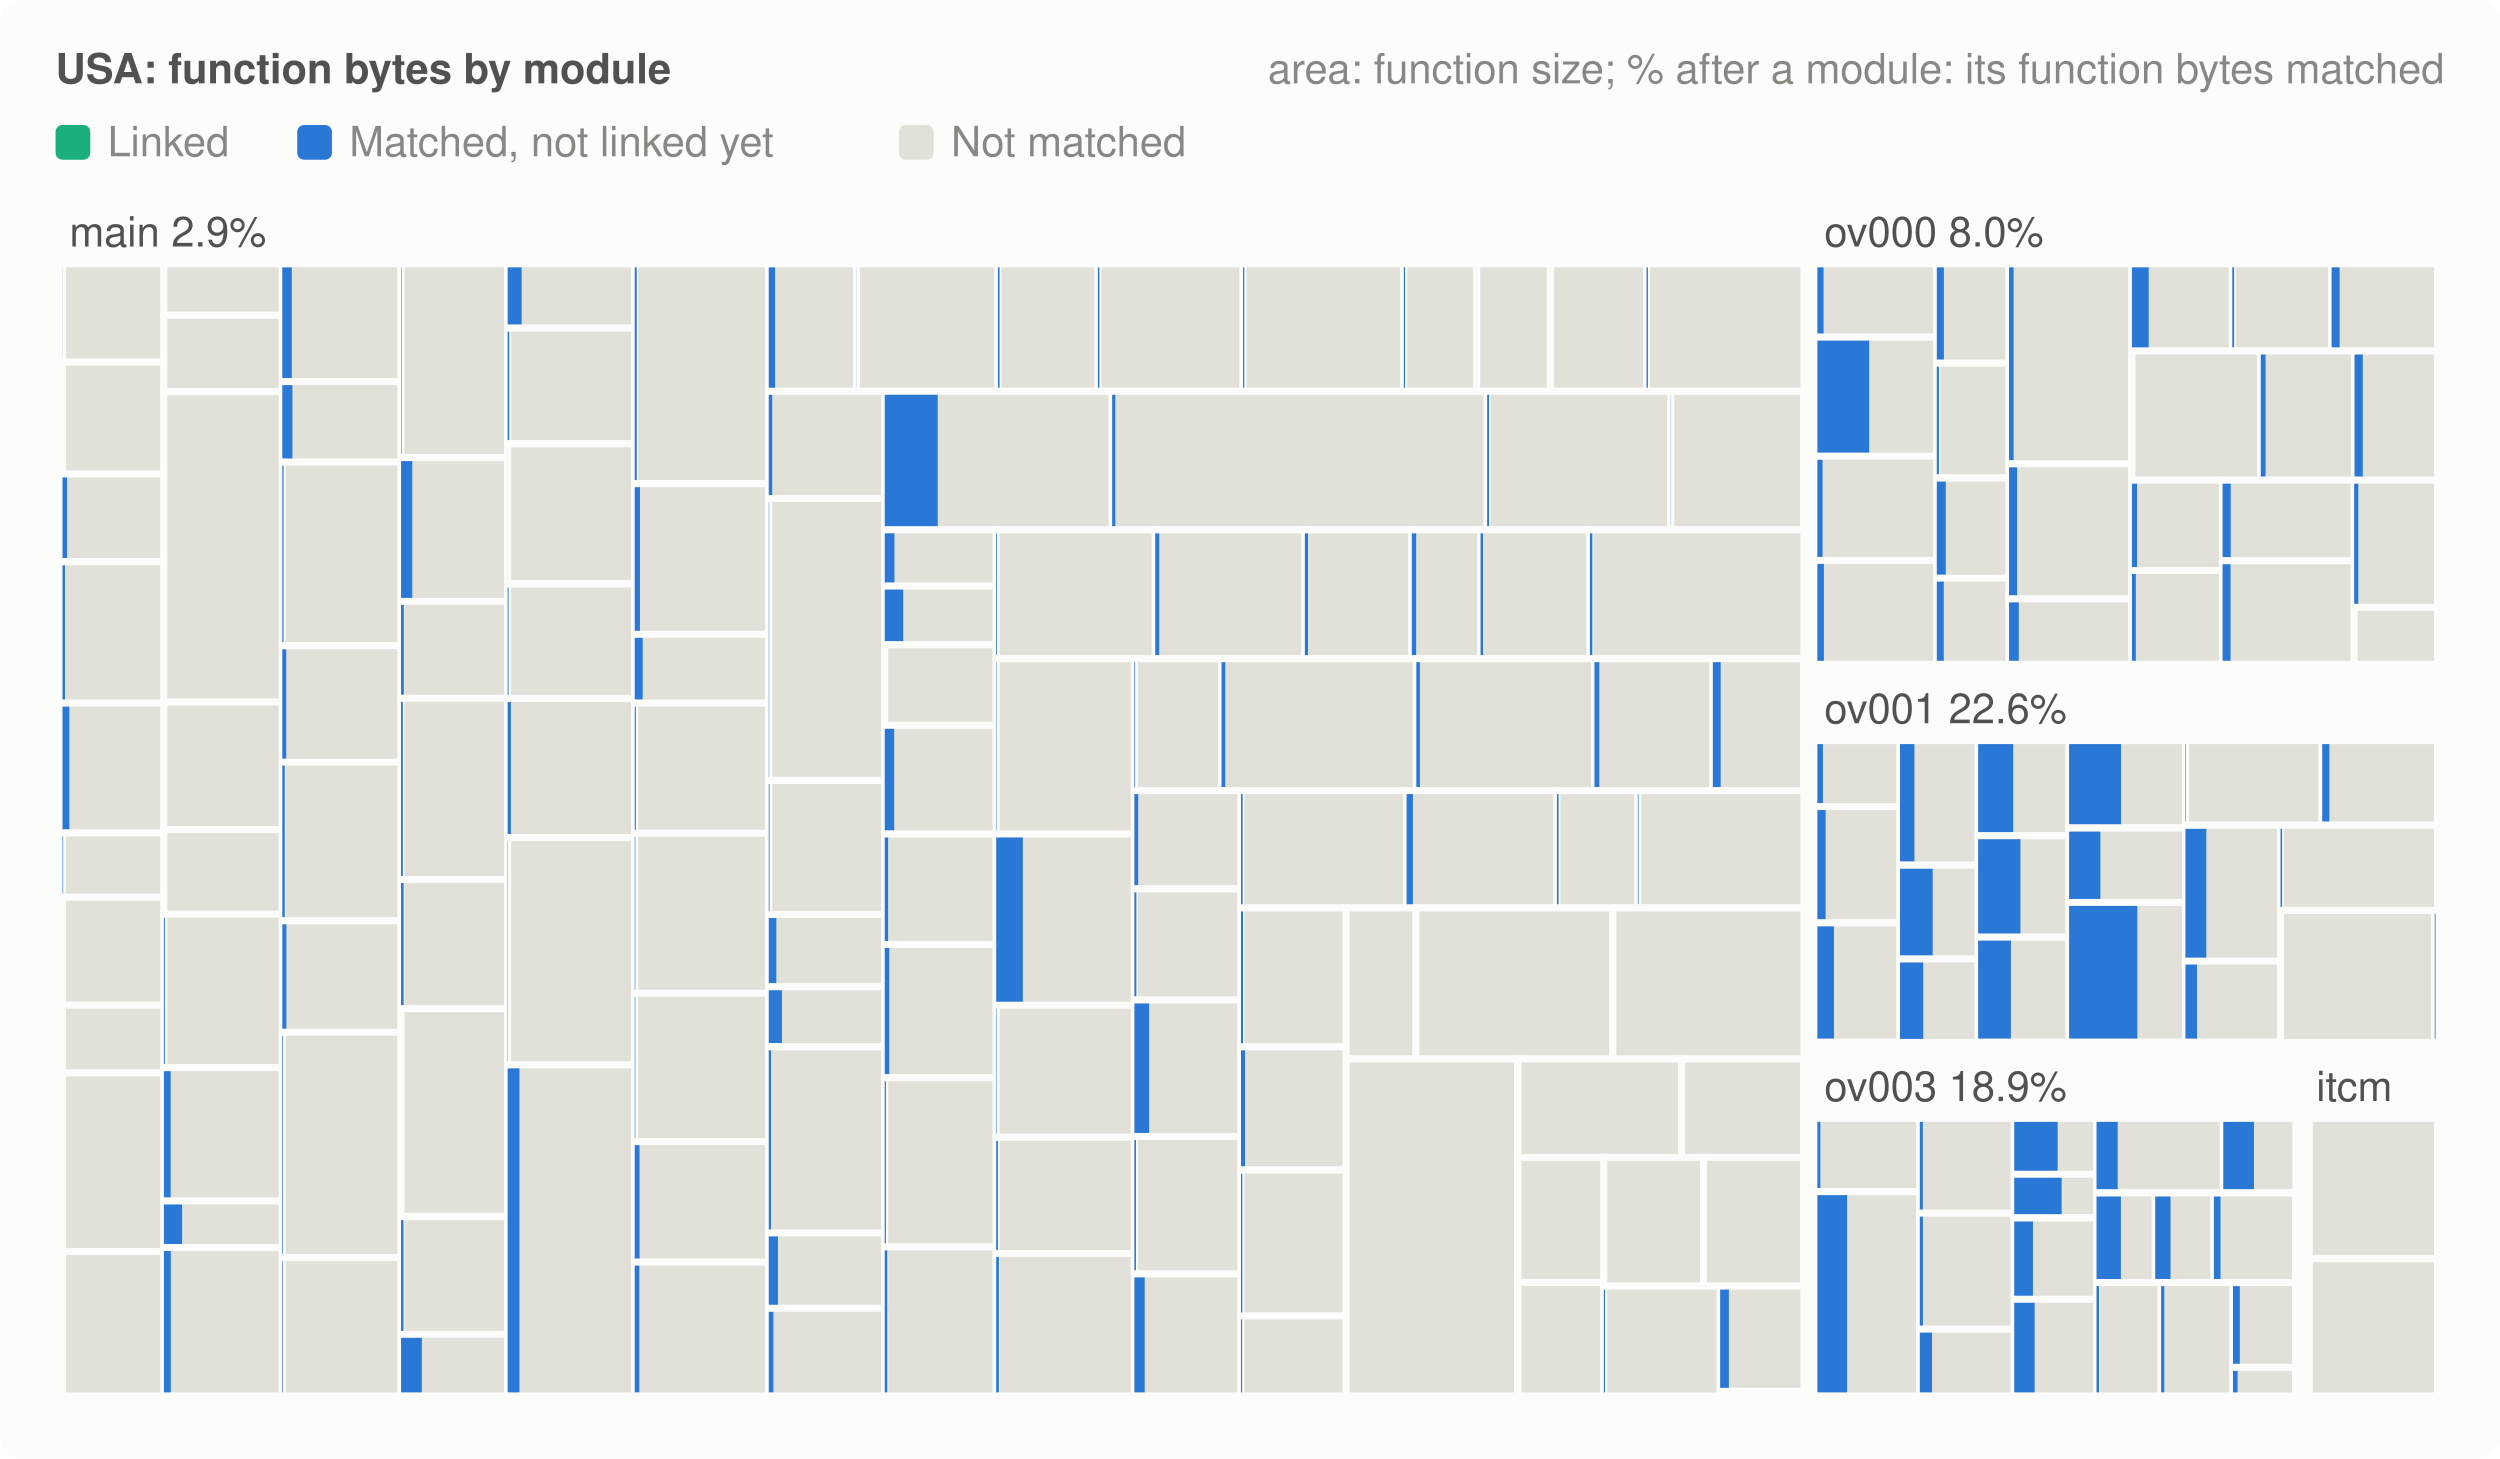
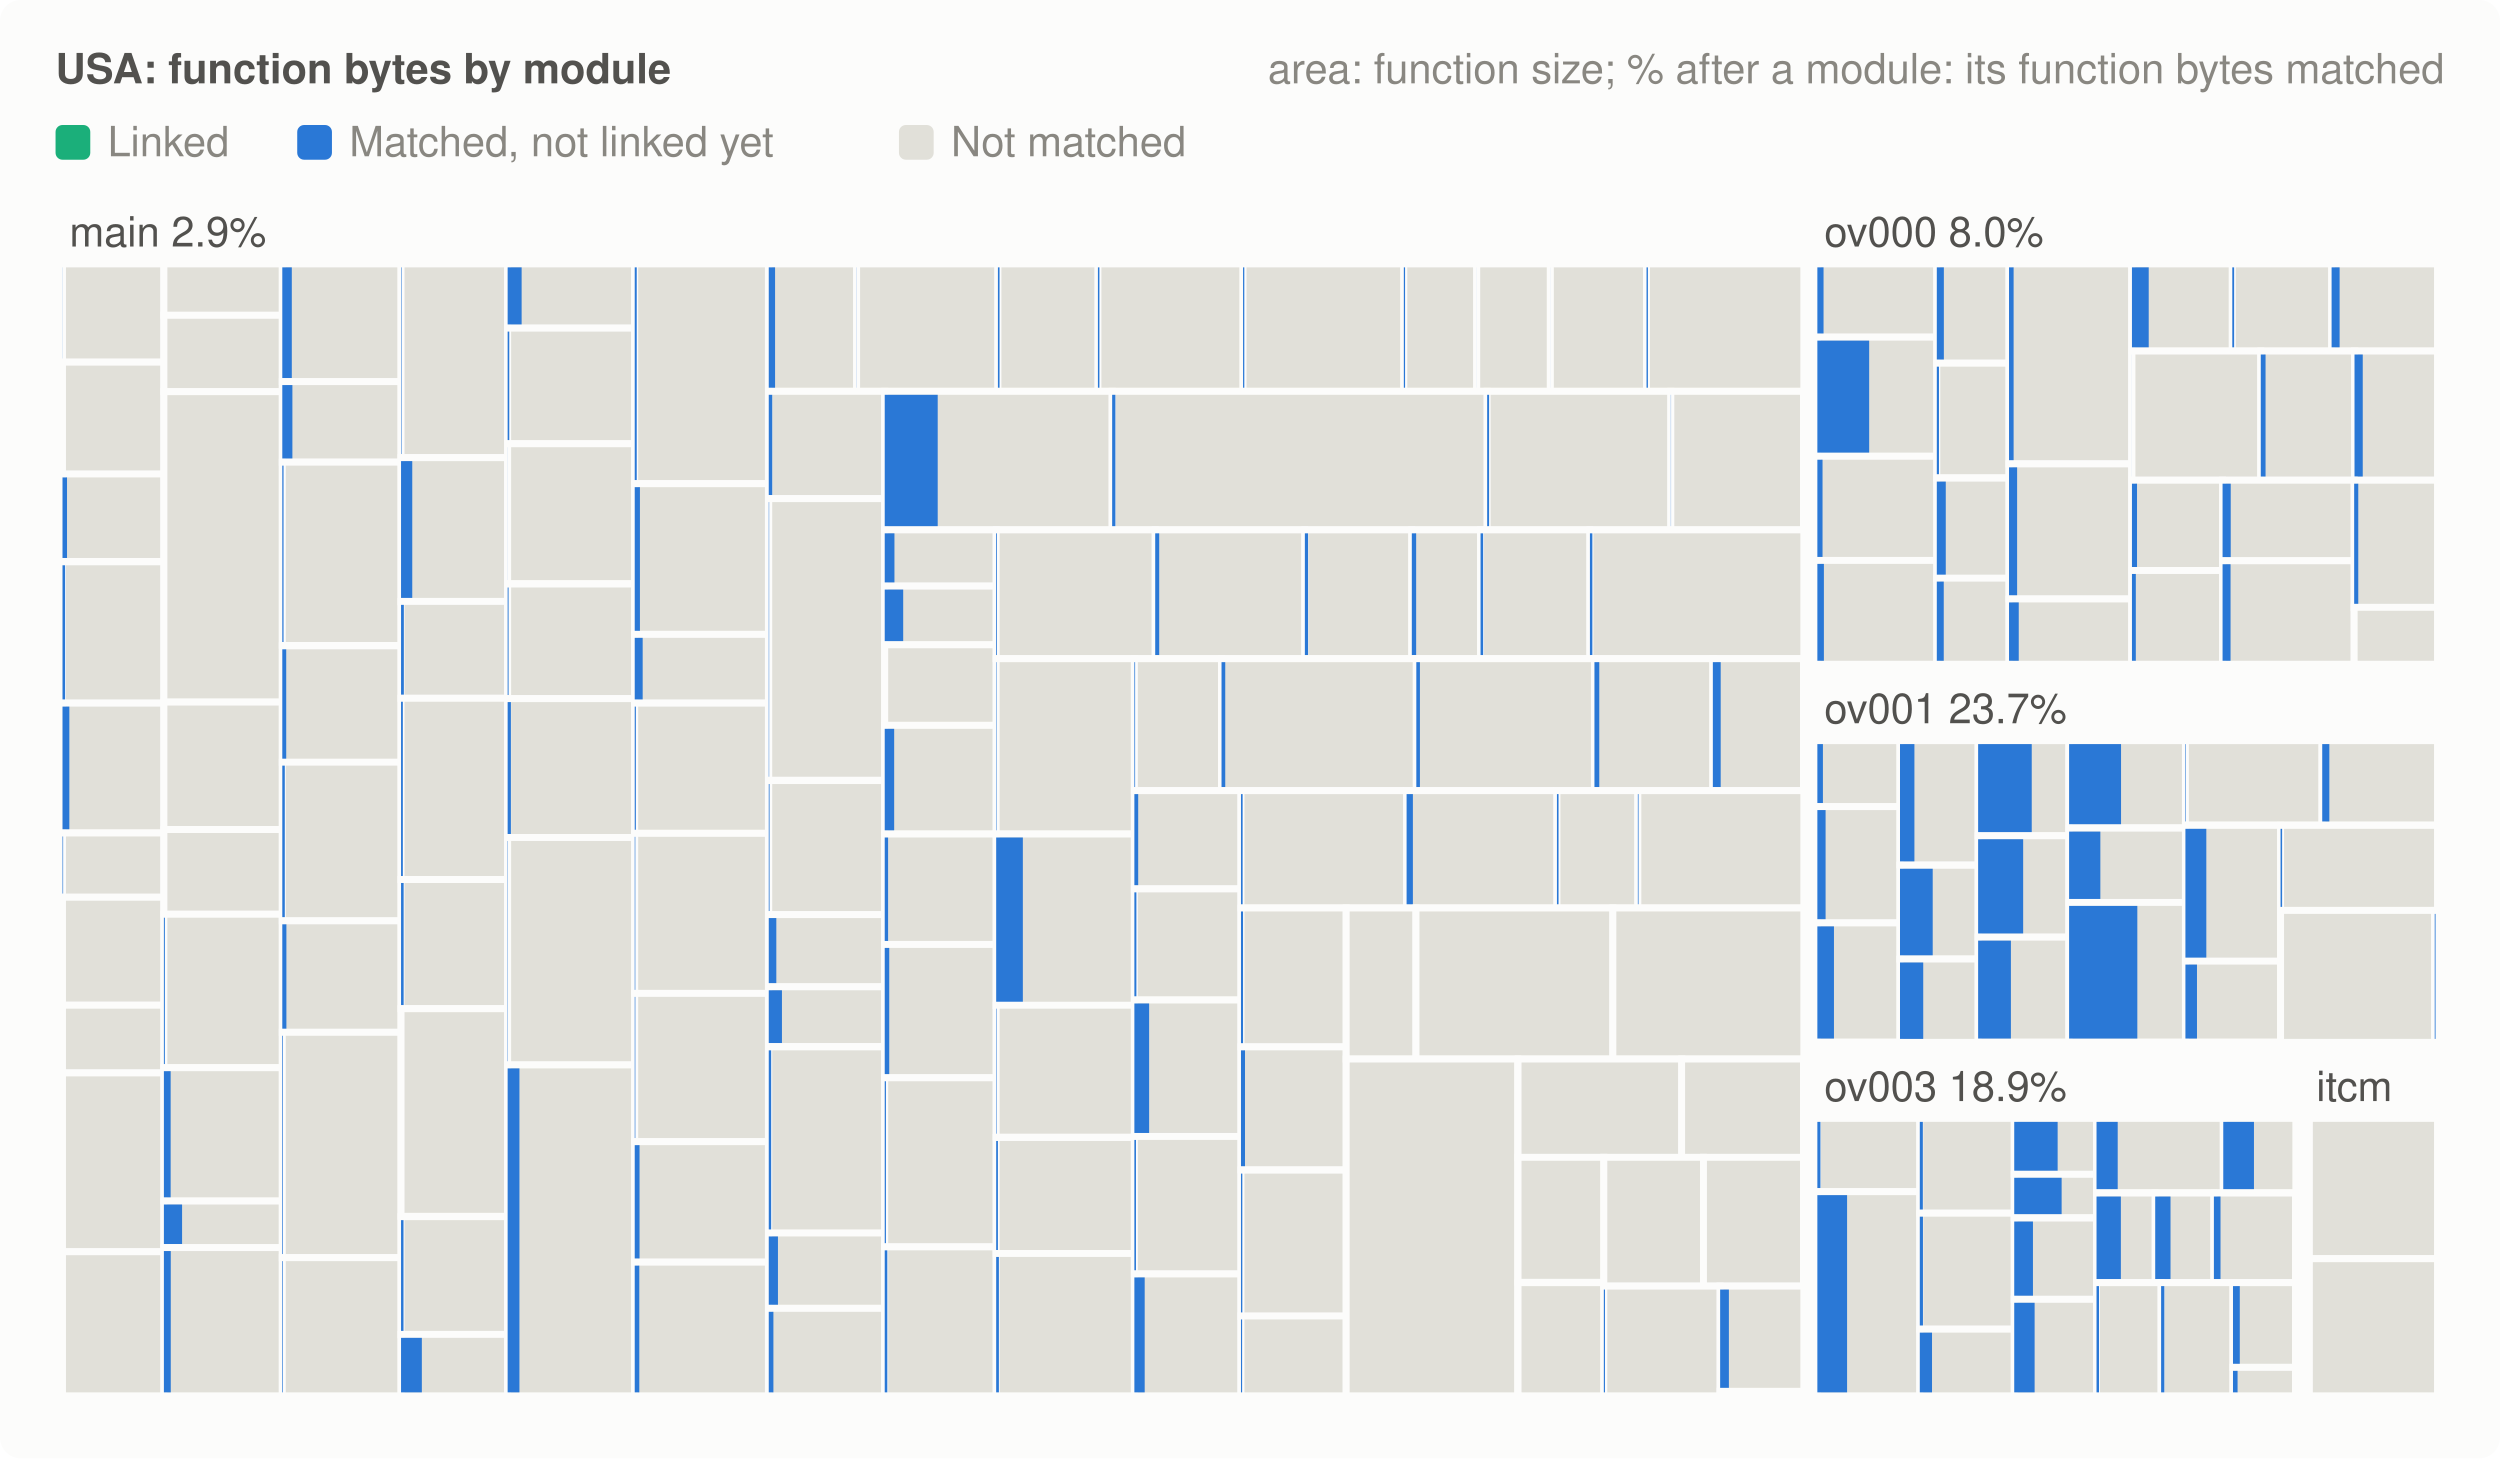
<svg xmlns="http://www.w3.org/2000/svg" viewBox="0 0 720 420" width="720" height="420" role="img" aria-label="Matched and linked code by module (USA)">
  <style>.bg{fill:#fcfcfb}.lbl{fill:#52514e}.muted{fill:#898781}.todo{fill:#e1e0d9}.gap{stroke:#fcfcfb}.matched{fill:#2a78d6}.linked{fill:#1baf7a}@media (prefers-color-scheme: dark){.bg{fill:#1a1a19}.lbl{fill:#c3c2b7}.muted{fill:#898781}.todo{fill:#2c2c2a}.gap{stroke:#1a1a19}.matched{fill:#3987e5}.linked{fill:#199e70}}text{font:12px -apple-system,BlinkMacSystemFont,'Segoe UI',Helvetica,Arial,sans-serif}.head{font-weight:600}</style>
  <rect class="bg" width="720" height="420" rx="6" />
  <text class="lbl head" x="16" y="24">USA: function bytes by module</text>
  <text class="muted" x="704" y="24" text-anchor="end">area: function size; % after a module: its function bytes matched</text>
  <rect class="linked" x="16" y="36" width="10" height="10" rx="2" />
  <text class="muted" x="31" y="45">Linked</text>
  <rect class="matched" x="85.6" y="36" width="10" height="10" rx="2" />
  <text class="muted" x="100.6" y="45">Matched, not linked yet</text>
  <rect class="todo" x="258.9" y="36" width="10" height="10" rx="2" />
  <text class="muted" x="273.9" y="45">Not matched</text>
  <rect class="todo gap" x="18.0" y="76.0" width="29.2" height="28.3" stroke-width="2" />
  <rect class="matched" x="18.0" y="77.0" width="0.03" height="26.3" />
  <rect class="todo gap" x="18.0" y="104.3" width="29.2" height="32.3" stroke-width="2" />
  <rect class="todo gap" x="18.0" y="136.5" width="29.2" height="25.2" stroke-width="2" />
  <rect class="matched" x="18.0" y="137.5" width="1.30" height="23.2" />
  <rect class="todo gap" x="18.0" y="161.8" width="29.2" height="40.7" stroke-width="2" />
  <rect class="matched" x="18.0" y="162.8" width="0.75" height="38.7" />
  <rect class="todo gap" x="18.0" y="202.5" width="29.2" height="37.4" stroke-width="2" />
  <rect class="matched" x="18.0" y="203.5" width="1.97" height="35.4" />
  <rect class="todo gap" x="18.0" y="239.9" width="29.2" height="18.5" stroke-width="2" />
  <rect class="matched" x="18.0" y="240.9" width="0.18" height="16.5" />
  <rect class="todo gap" x="18.0" y="258.4" width="29.2" height="31.1" stroke-width="2" />
  <rect class="todo gap" x="18.0" y="289.5" width="29.2" height="19.5" stroke-width="2" />
  <rect class="todo gap" x="18.0" y="309.0" width="29.2" height="51.5" stroke-width="2" />
  <rect class="todo gap" x="18.0" y="360.5" width="29.2" height="41.5" stroke-width="2" />
  <rect class="todo gap" x="47.2" y="76.0" width="34.1" height="14.8" stroke-width="2" />
  <rect class="todo gap" x="47.2" y="90.8" width="34.1" height="22.0" stroke-width="2" />
  <rect class="todo gap" x="47.2" y="112.8" width="34.1" height="89.4" stroke-width="2" />
  <rect class="todo gap" x="47.2" y="202.2" width="34.1" height="36.7" stroke-width="2" />
  <rect class="todo gap" x="47.2" y="238.9" width="34.1" height="24.4" stroke-width="2" />
  <rect class="todo gap" x="47.2" y="263.3" width="34.1" height="44.2" stroke-width="2" />
  <rect class="matched" x="47.2" y="264.3" width="0.28" height="42.2" />
  <rect class="todo gap" x="47.2" y="307.5" width="34.1" height="38.4" stroke-width="2" />
  <rect class="matched" x="47.2" y="308.5" width="1.95" height="36.4" />
  <rect class="todo gap" x="47.2" y="345.9" width="34.1" height="13.4" stroke-width="2" />
  <rect class="matched" x="47.2" y="346.9" width="5.24" height="11.4" />
  <rect class="todo gap" x="47.2" y="359.3" width="34.1" height="42.7" stroke-width="2" />
  <rect class="matched" x="47.2" y="360.3" width="1.98" height="40.7" />
  <rect class="todo gap" x="81.3" y="76.0" width="34.2" height="33.9" stroke-width="2" />
  <rect class="matched" x="81.3" y="77.0" width="2.74" height="31.9" />
  <rect class="todo gap" x="81.3" y="109.9" width="34.2" height="23.2" stroke-width="2" />
  <rect class="matched" x="81.3" y="110.9" width="2.91" height="21.2" />
  <rect class="todo gap" x="81.3" y="133.1" width="34.2" height="52.8" stroke-width="2" />
  <rect class="matched" x="81.3" y="134.1" width="0.36" height="50.8" />
  <rect class="todo gap" x="81.3" y="186.0" width="34.2" height="33.6" stroke-width="2" />
  <rect class="matched" x="81.3" y="187.0" width="1.13" height="31.6" />
  <rect class="todo gap" x="81.3" y="219.5" width="34.2" height="45.7" stroke-width="2" />
  <rect class="matched" x="81.3" y="220.5" width="0.72" height="43.7" />
  <rect class="todo gap" x="81.3" y="265.2" width="34.2" height="32.1" stroke-width="2" />
  <rect class="matched" x="81.3" y="266.2" width="1.18" height="30.1" />
  <rect class="todo gap" x="81.3" y="297.3" width="34.2" height="64.9" stroke-width="2" />
  <rect class="matched" x="81.3" y="298.3" width="0.20" height="62.9" />
  <rect class="todo gap" x="81.3" y="362.2" width="34.2" height="39.8" stroke-width="2" />
  <rect class="matched" x="81.3" y="363.2" width="0.19" height="37.8" />
  <rect class="todo gap" x="115.5" y="76.0" width="30.7" height="55.8" stroke-width="2" />
  <rect class="matched" x="115.5" y="77.0" width="0.15" height="53.8" />
  <rect class="todo gap" x="115.5" y="131.8" width="30.7" height="41.5" stroke-width="2" />
  <rect class="matched" x="115.5" y="132.8" width="3.23" height="39.5" />
  <rect class="todo gap" x="115.5" y="173.2" width="30.7" height="27.9" stroke-width="2" />
  <rect class="matched" x="115.5" y="174.2" width="0.81" height="25.9" />
  <rect class="todo gap" x="115.5" y="201.1" width="30.7" height="52.2" stroke-width="2" />
  <rect class="matched" x="115.5" y="202.1" width="0.52" height="50.2" />
  <rect class="todo gap" x="115.5" y="253.3" width="30.7" height="37.2" stroke-width="2" />
  <rect class="matched" x="115.5" y="254.3" width="0.75" height="35.2" />
  <rect class="todo gap" x="115.5" y="290.5" width="30.7" height="59.8" stroke-width="2" />
  <rect class="todo gap" x="115.5" y="350.4" width="30.7" height="34.0" stroke-width="2" />
  <rect class="matched" x="115.5" y="351.4" width="0.71" height="32.0" />
  <rect class="todo gap" x="115.5" y="384.3" width="30.7" height="17.7" stroke-width="2" />
  <rect class="matched" x="115.5" y="385.3" width="5.99" height="15.7" />
  <rect class="todo gap" x="146.2" y="76.0" width="36.6" height="18.5" stroke-width="2" />
  <rect class="matched" x="146.2" y="77.0" width="4.03" height="16.5" />
  <rect class="todo gap" x="146.2" y="94.5" width="36.6" height="33.3" stroke-width="2" />
  <rect class="matched" x="146.2" y="95.5" width="0.47" height="31.3" />
  <rect class="todo gap" x="146.2" y="127.8" width="36.6" height="40.3" stroke-width="2" />
  <rect class="matched" x="146.2" y="128.8" width="0.02" height="38.3" />
  <rect class="todo gap" x="146.2" y="168.2" width="36.6" height="33.0" stroke-width="2" />
  <rect class="matched" x="146.2" y="169.2" width="0.27" height="31.0" />
  <rect class="todo gap" x="146.2" y="201.2" width="36.6" height="40.0" stroke-width="2" />
  <rect class="matched" x="146.2" y="202.2" width="0.94" height="38.0" />
  <rect class="todo gap" x="146.2" y="241.2" width="36.6" height="65.5" stroke-width="2" />
  <rect class="matched" x="146.2" y="242.2" width="0.10" height="63.5" />
  <rect class="todo gap" x="146.2" y="306.7" width="36.6" height="95.3" stroke-width="2" />
  <rect class="matched" x="146.2" y="307.7" width="3.40" height="93.3" />
  <rect class="todo gap" x="182.8" y="76.0" width="38.5" height="63.3" stroke-width="2" />
  <rect class="matched" x="182.8" y="77.0" width="0.58" height="61.3" />
  <rect class="todo gap" x="182.8" y="139.3" width="38.5" height="43.4" stroke-width="2" />
  <rect class="matched" x="182.8" y="140.3" width="1.50" height="41.4" />
  <rect class="todo gap" x="182.8" y="182.7" width="38.5" height="19.8" stroke-width="2" />
  <rect class="matched" x="182.8" y="183.7" width="2.29" height="17.8" />
  <rect class="todo gap" x="182.8" y="202.5" width="38.5" height="37.5" stroke-width="2" />
  <rect class="matched" x="182.8" y="203.5" width="0.33" height="35.5" />
  <rect class="todo gap" x="182.8" y="240.0" width="38.5" height="46.1" stroke-width="2" />
  <rect class="matched" x="182.8" y="241.0" width="0.17" height="44.1" />
  <rect class="todo gap" x="182.8" y="286.1" width="38.5" height="42.7" stroke-width="2" />
  <rect class="matched" x="182.8" y="287.1" width="0.18" height="40.7" />
  <rect class="todo gap" x="182.8" y="328.8" width="38.5" height="34.7" stroke-width="2" />
  <rect class="matched" x="182.8" y="329.8" width="1.39" height="32.7" />
  <rect class="todo gap" x="182.8" y="363.5" width="38.5" height="38.5" stroke-width="2" />
  <rect class="matched" x="182.8" y="364.5" width="1.32" height="36.5" />
  <rect class="todo gap" x="221.4" y="76.0" width="25.3" height="36.7" stroke-width="2" />
  <rect class="matched" x="221.4" y="77.0" width="1.82" height="34.7" />
  <rect class="todo gap" x="246.7" y="76.0" width="40.7" height="36.7" stroke-width="2" />
  <rect class="matched" x="246.7" y="77.0" width="0.04" height="34.7" />
  <rect class="todo gap" x="287.4" y="76.0" width="28.9" height="36.7" stroke-width="2" />
  <rect class="matched" x="287.4" y="77.0" width="0.47" height="34.7" />
  <rect class="todo gap" x="316.2" y="76.0" width="41.8" height="36.7" stroke-width="2" />
  <rect class="matched" x="316.2" y="77.0" width="0.43" height="34.7" />
  <rect class="todo gap" x="358.0" y="76.0" width="46.3" height="36.7" stroke-width="2" />
  <rect class="matched" x="358.0" y="77.0" width="0.36" height="34.7" />
  <rect class="todo gap" x="404.3" y="76.0" width="21.0" height="36.7" stroke-width="2" />
  <rect class="matched" x="404.3" y="77.0" width="0.36" height="34.7" />
  <rect class="todo gap" x="425.3" y="76.0" width="21.2" height="36.7" stroke-width="2" />
  <rect class="matched" x="425.3" y="77.0" width="0.01" height="34.7" />
  <rect class="todo gap" x="446.5" y="76.0" width="27.7" height="36.7" stroke-width="2" />
  <rect class="matched" x="446.5" y="77.0" width="0.01" height="34.7" />
  <rect class="todo gap" x="474.2" y="76.0" width="45.3" height="36.7" stroke-width="2" />
  <rect class="matched" x="474.2" y="77.0" width="0.40" height="34.7" />
  <rect class="todo gap" x="221.4" y="112.7" width="33.4" height="30.9" stroke-width="2" />
  <rect class="matched" x="221.4" y="113.7" width="1.00" height="28.9" />
  <rect class="todo gap" x="221.4" y="143.6" width="33.4" height="81.1" stroke-width="2" />
  <rect class="matched" x="221.4" y="144.6" width="0.12" height="79.1" />
  <rect class="todo gap" x="221.4" y="224.8" width="33.4" height="38.6" stroke-width="2" />
  <rect class="matched" x="221.4" y="225.8" width="0.23" height="36.6" />
  <rect class="todo gap" x="221.4" y="263.4" width="33.4" height="20.8" stroke-width="2" />
  <rect class="matched" x="221.4" y="264.4" width="2.18" height="18.8" />
  <rect class="todo gap" x="221.4" y="284.2" width="33.4" height="17.2" stroke-width="2" />
  <rect class="matched" x="221.4" y="285.2" width="3.80" height="15.2" />
  <rect class="todo gap" x="221.4" y="301.5" width="33.4" height="53.7" stroke-width="2" />
  <rect class="matched" x="221.4" y="302.5" width="0.70" height="51.7" />
  <rect class="todo gap" x="221.4" y="355.1" width="33.4" height="21.7" stroke-width="2" />
  <rect class="matched" x="221.4" y="356.1" width="2.65" height="19.7" />
  <rect class="todo gap" x="221.4" y="376.8" width="33.4" height="25.2" stroke-width="2" />
  <rect class="matched" x="221.4" y="377.8" width="1.34" height="23.2" />
  <rect class="todo gap" x="254.8" y="112.7" width="65.5" height="39.9" stroke-width="2" />
  <rect class="matched" x="254.8" y="113.7" width="15.26" height="37.9" />
  <rect class="todo gap" x="320.3" y="112.7" width="108.0" height="39.9" stroke-width="2" />
  <rect class="matched" x="320.3" y="113.7" width="0.93" height="37.9" />
  <rect class="todo gap" x="428.3" y="112.7" width="52.9" height="39.9" stroke-width="2" />
  <rect class="matched" x="428.3" y="113.7" width="0.56" height="37.9" />
  <rect class="todo gap" x="481.2" y="112.7" width="38.2" height="39.9" stroke-width="2" />
  <rect class="matched" x="481.2" y="113.7" width="0.06" height="37.9" />
  <rect class="todo gap" x="254.8" y="152.6" width="32.1" height="16.2" stroke-width="2" />
  <rect class="matched" x="254.8" y="153.6" width="2.80" height="14.2" />
  <rect class="todo gap" x="254.8" y="168.8" width="32.1" height="16.9" stroke-width="2" />
  <rect class="matched" x="254.8" y="169.8" width="5.32" height="14.9" />
  <rect class="todo gap" x="254.8" y="185.7" width="32.1" height="23.2" stroke-width="2" />
  <rect class="todo gap" x="254.8" y="208.9" width="32.1" height="31.3" stroke-width="2" />
  <rect class="matched" x="254.8" y="209.9" width="2.72" height="29.3" />
  <rect class="todo gap" x="254.8" y="240.2" width="32.1" height="31.8" stroke-width="2" />
  <rect class="matched" x="254.8" y="241.2" width="0.98" height="29.8" />
  <rect class="todo gap" x="254.8" y="272.0" width="32.1" height="38.4" stroke-width="2" />
  <rect class="matched" x="254.8" y="273.0" width="1.30" height="36.4" />
  <rect class="todo gap" x="254.8" y="310.4" width="32.1" height="48.7" stroke-width="2" />
  <rect class="matched" x="254.8" y="311.4" width="0.35" height="46.7" />
  <rect class="todo gap" x="254.8" y="359.1" width="32.1" height="42.9" stroke-width="2" />
  <rect class="matched" x="254.8" y="360.1" width="0.75" height="40.9" />
  <rect class="todo gap" x="286.9" y="152.6" width="45.8" height="37.1" stroke-width="2" />
  <rect class="matched" x="286.9" y="153.6" width="0.23" height="35.1" />
  <rect class="todo gap" x="332.7" y="152.6" width="43.1" height="37.1" stroke-width="2" />
  <rect class="matched" x="332.7" y="153.6" width="1.15" height="35.1" />
  <rect class="todo gap" x="375.8" y="152.6" width="30.8" height="37.1" stroke-width="2" />
  <rect class="matched" x="375.8" y="153.6" width="0.92" height="35.1" />
  <rect class="todo gap" x="406.6" y="152.6" width="19.8" height="37.1" stroke-width="2" />
  <rect class="matched" x="406.6" y="153.6" width="1.25" height="35.1" />
  <rect class="todo gap" x="426.4" y="152.6" width="31.5" height="37.1" stroke-width="2" />
  <rect class="matched" x="426.4" y="153.6" width="0.75" height="35.1" />
  <rect class="todo gap" x="457.9" y="152.6" width="61.6" height="37.1" stroke-width="2" />
  <rect class="matched" x="457.9" y="153.6" width="0.70" height="35.1" />
  <rect class="todo gap" x="286.9" y="189.7" width="39.8" height="50.5" stroke-width="2" />
  <rect class="matched" x="286.9" y="190.7" width="0.13" height="48.5" />
  <rect class="todo gap" x="286.9" y="240.2" width="39.8" height="49.4" stroke-width="2" />
  <rect class="matched" x="286.9" y="241.2" width="7.68" height="47.4" />
  <rect class="todo gap" x="286.9" y="289.5" width="39.8" height="38.0" stroke-width="2" />
  <rect class="matched" x="286.9" y="290.5" width="0.14" height="36.0" />
  <rect class="todo gap" x="286.9" y="327.6" width="39.8" height="33.5" stroke-width="2" />
  <rect class="matched" x="286.9" y="328.6" width="0.50" height="31.5" />
  <rect class="todo gap" x="286.9" y="361.0" width="39.8" height="41.0" stroke-width="2" />
  <rect class="matched" x="286.9" y="362.0" width="0.78" height="39.0" />
  <rect class="todo gap" x="326.7" y="189.7" width="25.1" height="38.0" stroke-width="2" />
  <rect class="matched" x="326.7" y="190.7" width="0.21" height="36.0" />
  <rect class="todo gap" x="351.8" y="189.7" width="56.1" height="38.0" stroke-width="2" />
  <rect class="matched" x="351.8" y="190.7" width="1.07" height="36.0" />
  <rect class="todo gap" x="407.9" y="189.7" width="51.3" height="38.0" stroke-width="2" />
  <rect class="matched" x="407.9" y="190.7" width="1.04" height="36.0" />
  <rect class="todo gap" x="459.2" y="189.7" width="34.1" height="38.0" stroke-width="2" />
  <rect class="matched" x="459.2" y="190.7" width="1.39" height="36.0" />
  <rect class="todo gap" x="493.3" y="189.7" width="26.1" height="38.0" stroke-width="2" />
  <rect class="matched" x="493.3" y="190.7" width="2.26" height="36.0" />
  <rect class="todo gap" x="326.7" y="227.7" width="30.7" height="28.3" stroke-width="2" />
  <rect class="matched" x="326.7" y="228.7" width="1.10" height="26.3" />
  <rect class="todo gap" x="326.7" y="256.0" width="30.7" height="32.0" stroke-width="2" />
  <rect class="matched" x="326.7" y="257.0" width="0.58" height="30.0" />
  <rect class="todo gap" x="326.7" y="288.0" width="30.7" height="39.3" stroke-width="2" />
  <rect class="matched" x="326.7" y="289.0" width="4.25" height="37.3" />
  <rect class="todo gap" x="326.7" y="327.3" width="30.7" height="39.6" stroke-width="2" />
  <rect class="matched" x="326.7" y="328.3" width="0.46" height="37.6" />
  <rect class="todo gap" x="326.7" y="366.9" width="30.7" height="35.1" stroke-width="2" />
  <rect class="matched" x="326.7" y="367.9" width="2.97" height="33.1" />
  <rect class="todo gap" x="357.4" y="227.7" width="47.7" height="33.8" stroke-width="2" />
  <rect class="matched" x="357.4" y="228.7" width="0.48" height="31.8" />
  <rect class="todo gap" x="405.1" y="227.7" width="43.3" height="33.8" stroke-width="2" />
  <rect class="matched" x="405.1" y="228.7" width="1.81" height="31.8" />
  <rect class="todo gap" x="448.4" y="227.7" width="23.3" height="33.8" stroke-width="2" />
  <rect class="matched" x="448.4" y="228.7" width="0.46" height="31.8" />
  <rect class="todo gap" x="471.7" y="227.7" width="47.8" height="33.8" stroke-width="2" />
  <rect class="matched" x="471.7" y="228.7" width="0.20" height="31.8" />
  <rect class="todo gap" x="357.4" y="261.5" width="30.3" height="40.0" stroke-width="2" />
  <rect class="matched" x="357.4" y="262.5" width="0.60" height="38.0" />
  <rect class="todo gap" x="357.4" y="301.5" width="30.3" height="35.4" stroke-width="2" />
  <rect class="matched" x="357.4" y="302.5" width="1.16" height="33.4" />
  <rect class="todo gap" x="357.4" y="337.0" width="30.3" height="42.1" stroke-width="2" />
  <rect class="matched" x="357.4" y="338.0" width="0.39" height="40.1" />
  <rect class="todo gap" x="357.4" y="379.0" width="30.3" height="23.0" stroke-width="2" />
  <rect class="matched" x="357.4" y="380.0" width="0.33" height="21.0" />
  <rect class="todo gap" x="387.7" y="261.5" width="20.1" height="43.5" stroke-width="2" />
  <rect class="todo gap" x="407.8" y="261.5" width="56.7" height="43.5" stroke-width="2" />
  <rect class="todo gap" x="464.5" y="261.5" width="55.0" height="43.5" stroke-width="2" />
  <rect class="todo gap" x="387.7" y="305.0" width="49.4" height="97.0" stroke-width="2" />
  <rect class="todo gap" x="437.2" y="305.0" width="47.2" height="28.4" stroke-width="2" />
  <rect class="todo gap" x="484.3" y="305.0" width="35.1" height="28.4" stroke-width="2" />
  <rect class="todo gap" x="437.2" y="333.3" width="24.7" height="36.0" stroke-width="2" />
  <rect class="todo gap" x="437.2" y="369.4" width="24.7" height="32.6" stroke-width="2" />
  <rect class="todo gap" x="461.9" y="333.3" width="28.7" height="37.1" stroke-width="2" />
  <rect class="todo gap" x="490.6" y="333.3" width="28.8" height="37.1" stroke-width="2" />
  <rect class="todo gap" x="461.9" y="370.4" width="33.5" height="31.6" stroke-width="2" />
  <rect class="matched" x="461.9" y="371.4" width="0.33" height="29.6" />
  <rect class="todo gap" x="495.4" y="370.4" width="24.1" height="30.4" stroke-width="2" />
  <rect class="matched" x="495.4" y="371.4" width="2.52" height="28.4" />
  <rect class="todo gap" x="495.4" y="400.7" width="24.1" height="1.3" stroke-width="2" />
  <rect class="matched" x="495.4" y="401.7" width="0.75" height="0.0" />
  <text class="lbl" x="20.0" y="71.0">main 2.9%</text>
  <rect class="todo gap" x="523.4" y="76.0" width="34.4" height="21.1" stroke-width="2" />
  <rect class="matched" x="523.4" y="77.0" width="1.78" height="19.1" />
  <rect class="todo gap" x="523.4" y="97.1" width="34.4" height="34.3" stroke-width="2" />
  <rect class="matched" x="523.4" y="98.1" width="14.92" height="32.3" />
  <rect class="todo gap" x="523.4" y="131.4" width="34.4" height="30.1" stroke-width="2" />
  <rect class="matched" x="523.4" y="132.4" width="1.49" height="28.1" />
  <rect class="todo gap" x="523.4" y="161.4" width="34.4" height="29.9" stroke-width="2" />
  <rect class="matched" x="523.4" y="162.4" width="1.88" height="27.9" />
  <rect class="todo gap" x="557.8" y="76.0" width="20.8" height="28.6" stroke-width="2" />
  <rect class="matched" x="557.8" y="77.0" width="2.03" height="26.6" />
  <rect class="todo gap" x="557.8" y="104.6" width="20.8" height="33.0" stroke-width="2" />
  <rect class="matched" x="557.8" y="105.6" width="0.62" height="31.0" />
  <rect class="todo gap" x="557.8" y="137.7" width="20.8" height="28.9" stroke-width="2" />
  <rect class="matched" x="557.8" y="138.7" width="2.58" height="26.9" />
  <rect class="todo gap" x="557.8" y="166.5" width="20.8" height="24.8" stroke-width="2" />
  <rect class="matched" x="557.8" y="167.5" width="2.00" height="22.8" />
  <rect class="todo gap" x="578.6" y="76.0" width="35.3" height="57.6" stroke-width="2" />
  <rect class="matched" x="578.6" y="77.0" width="1.32" height="55.6" />
  <rect class="todo gap" x="578.6" y="133.6" width="35.3" height="38.9" stroke-width="2" />
  <rect class="matched" x="578.6" y="134.6" width="2.33" height="36.9" />
  <rect class="todo gap" x="578.6" y="172.5" width="35.3" height="18.8" stroke-width="2" />
  <rect class="matched" x="578.6" y="173.5" width="2.80" height="16.8" />
  <rect class="todo gap" x="614.0" y="76.0" width="28.9" height="25.1" stroke-width="2" />
  <rect class="matched" x="614.0" y="77.0" width="4.83" height="23.1" />
  <rect class="todo gap" x="642.9" y="76.0" width="28.7" height="25.1" stroke-width="2" />
  <rect class="matched" x="642.9" y="77.0" width="0.53" height="23.1" />
  <rect class="todo gap" x="671.5" y="76.0" width="30.5" height="25.1" stroke-width="2" />
  <rect class="matched" x="671.5" y="77.0" width="2.31" height="23.1" />
  <rect class="todo gap" x="614.0" y="101.1" width="37.1" height="37.2" stroke-width="2" />
  <rect class="matched" x="614.0" y="102.1" width="0.01" height="35.2" />
  <rect class="todo gap" x="651.1" y="101.1" width="27.1" height="37.2" stroke-width="2" />
  <rect class="matched" x="651.1" y="102.1" width="1.38" height="35.2" />
  <rect class="todo gap" x="678.1" y="101.1" width="23.9" height="37.2" stroke-width="2" />
  <rect class="matched" x="678.1" y="102.1" width="2.37" height="35.2" />
  <rect class="todo gap" x="614.0" y="138.3" width="26.1" height="26.0" stroke-width="2" />
  <rect class="matched" x="614.0" y="139.3" width="1.46" height="24.0" />
  <rect class="todo gap" x="614.0" y="164.3" width="26.1" height="27.0" stroke-width="2" />
  <rect class="matched" x="614.0" y="165.3" width="1.12" height="25.0" />
  <rect class="todo gap" x="640.1" y="138.3" width="37.9" height="23.2" stroke-width="2" />
  <rect class="matched" x="640.1" y="139.3" width="2.35" height="21.2" />
  <rect class="todo gap" x="640.1" y="161.5" width="37.9" height="29.8" stroke-width="2" />
  <rect class="matched" x="640.1" y="162.5" width="2.30" height="27.8" />
  <rect class="todo gap" x="678.0" y="138.3" width="24.0" height="36.7" stroke-width="2" />
  <rect class="matched" x="678.0" y="139.3" width="1.18" height="34.7" />
  <rect class="todo gap" x="678.0" y="174.9" width="24.0" height="16.4" stroke-width="2" />
  <text class="lbl" x="525.4" y="71.0">ov000 8.0%</text>
  <rect class="todo gap" x="523.4" y="213.3" width="23.8" height="19.0" stroke-width="2" />
  <rect class="matched" x="523.4" y="214.3" width="1.60" height="17.0" />
  <rect class="todo gap" x="523.4" y="232.3" width="23.8" height="33.5" stroke-width="2" />
  <rect class="matched" x="523.4" y="233.3" width="2.37" height="31.5" />
  <rect class="todo gap" x="523.4" y="265.8" width="23.8" height="34.3" stroke-width="2" />
  <rect class="matched" x="523.4" y="266.8" width="4.78" height="32.3" />
  <rect class="todo gap" x="547.2" y="213.3" width="22.5" height="35.8" stroke-width="2" />
  <rect class="matched" x="547.2" y="214.3" width="4.15" height="33.8" />
  <rect class="todo gap" x="547.2" y="249.2" width="22.5" height="27.0" stroke-width="2" />
  <rect class="matched" x="547.2" y="250.2" width="9.42" height="25.0" />
  <rect class="todo gap" x="547.2" y="276.2" width="22.5" height="24.0" stroke-width="2" />
  <rect class="matched" x="547.2" y="277.2" width="6.69" height="22.0" />
  <rect class="todo gap" x="569.7" y="213.3" width="26.1" height="27.4" stroke-width="2" />
-   <rect class="matched" x="569.7" y="214.3" width="10.10" height="25.4" />
+   <rect class="matched" x="569.7" y="214.3" width="15.44" height="25.4" />
  <rect class="todo gap" x="569.7" y="240.7" width="26.1" height="29.2" stroke-width="2" />
-   <rect class="matched" x="569.7" y="241.7" width="12.19" height="27.2" />
+   <rect class="matched" x="569.7" y="241.7" width="12.97" height="27.2" />
  <rect class="todo gap" x="569.7" y="269.9" width="26.1" height="30.2" stroke-width="2" />
  <rect class="matched" x="569.7" y="270.9" width="9.44" height="28.2" />
  <rect class="todo gap" x="595.9" y="213.3" width="33.6" height="25.1" stroke-width="2" />
  <rect class="matched" x="595.9" y="214.3" width="14.96" height="23.1" />
  <rect class="todo gap" x="595.9" y="238.5" width="33.6" height="21.5" stroke-width="2" />
  <rect class="matched" x="595.9" y="239.5" width="9.00" height="19.5" />
  <rect class="todo gap" x="595.9" y="259.9" width="33.6" height="40.2" stroke-width="2" />
  <rect class="matched" x="595.9" y="260.9" width="19.65" height="38.2" />
  <rect class="todo gap" x="629.4" y="213.3" width="39.3" height="24.3" stroke-width="2" />
  <rect class="matched" x="629.4" y="214.3" width="0.16" height="22.3" />
  <rect class="todo gap" x="668.8" y="213.3" width="33.2" height="24.3" stroke-width="2" />
  <rect class="matched" x="668.8" y="214.3" width="2.05" height="22.3" />
  <rect class="todo gap" x="629.4" y="237.7" width="27.4" height="39.2" stroke-width="2" />
  <rect class="matched" x="629.4" y="238.7" width="6.02" height="37.2" />
  <rect class="todo gap" x="629.4" y="276.8" width="27.4" height="23.3" stroke-width="2" />
  <rect class="matched" x="629.4" y="277.8" width="3.33" height="21.3" />
  <rect class="todo gap" x="656.8" y="237.7" width="45.2" height="24.5" stroke-width="2" />
  <rect class="matched" x="656.8" y="238.7" width="0.45" height="22.5" />
  <rect class="todo gap" x="656.8" y="262.2" width="44.4" height="38.0" stroke-width="2" />
  <rect class="todo gap" x="701.2" y="262.2" width="0.8" height="38.0" stroke-width="2" />
  <rect class="matched" x="701.2" y="263.2" width="0.24" height="36.0" />
-   <text class="lbl" x="525.4" y="208.3">ov001 22.6%</text>
+   <text class="lbl" x="525.4" y="208.3">ov001 23.7%</text>
  <rect class="todo gap" x="523.4" y="322.1" width="29.5" height="21.1" stroke-width="2" />
  <rect class="matched" x="523.4" y="323.1" width="0.89" height="19.1" />
  <rect class="todo gap" x="523.4" y="343.2" width="29.5" height="58.8" stroke-width="2" />
  <rect class="matched" x="523.4" y="344.2" width="8.56" height="56.8" />
  <rect class="todo gap" x="552.9" y="322.1" width="27.2" height="27.3" stroke-width="2" />
  <rect class="matched" x="552.9" y="323.1" width="0.88" height="25.3" />
  <rect class="todo gap" x="552.9" y="349.4" width="27.2" height="33.4" stroke-width="2" />
  <rect class="matched" x="552.9" y="350.4" width="0.91" height="31.4" />
  <rect class="todo gap" x="552.9" y="382.8" width="27.2" height="19.2" stroke-width="2" />
  <rect class="matched" x="552.9" y="383.8" width="3.52" height="17.2" />
  <rect class="todo gap" x="580.1" y="322.1" width="23.7" height="16.1" stroke-width="2" />
  <rect class="matched" x="580.1" y="323.1" width="12.50" height="14.1" />
  <rect class="todo gap" x="580.1" y="338.2" width="23.7" height="12.5" stroke-width="2" />
  <rect class="matched" x="580.1" y="339.2" width="13.65" height="10.5" />
  <rect class="todo gap" x="580.1" y="350.8" width="23.7" height="23.4" stroke-width="2" />
  <rect class="matched" x="580.1" y="351.8" width="5.39" height="21.4" />
  <rect class="todo gap" x="580.1" y="374.2" width="23.7" height="27.8" stroke-width="2" />
  <rect class="matched" x="580.1" y="375.2" width="5.87" height="25.8" />
  <rect class="todo gap" x="603.8" y="322.1" width="36.5" height="21.4" stroke-width="2" />
  <rect class="matched" x="603.8" y="323.1" width="6.10" height="19.4" />
  <rect class="todo gap" x="640.3" y="322.1" width="20.9" height="21.4" stroke-width="2" />
  <rect class="matched" x="640.3" y="323.1" width="8.84" height="19.4" />
  <rect class="todo gap" x="603.8" y="343.6" width="16.9" height="25.8" stroke-width="2" />
  <rect class="matched" x="603.8" y="344.6" width="7.01" height="23.8" />
  <rect class="todo gap" x="620.7" y="343.6" width="16.9" height="25.8" stroke-width="2" />
  <rect class="matched" x="620.7" y="344.6" width="4.41" height="23.8" />
  <rect class="todo gap" x="637.6" y="343.6" width="23.5" height="25.8" stroke-width="2" />
  <rect class="matched" x="637.6" y="344.6" width="1.91" height="23.8" />
  <rect class="todo gap" x="603.8" y="369.4" width="18.6" height="32.6" stroke-width="2" />
  <rect class="matched" x="603.8" y="370.4" width="0.72" height="30.6" />
  <rect class="todo gap" x="622.4" y="369.4" width="20.7" height="32.6" stroke-width="2" />
  <rect class="matched" x="622.4" y="370.4" width="0.93" height="30.6" />
  <rect class="todo gap" x="643.1" y="369.4" width="18.0" height="24.4" stroke-width="2" />
  <rect class="matched" x="643.1" y="370.4" width="1.96" height="22.4" />
  <rect class="todo gap" x="643.1" y="393.8" width="18.0" height="8.2" stroke-width="2" />
  <rect class="matched" x="643.1" y="394.8" width="1.32" height="6.2" />
  <text class="lbl" x="525.4" y="317.1">ov003 18.9%</text>
  <rect class="todo gap" x="665.1" y="322.1" width="36.9" height="40.4" stroke-width="2" />
  <rect class="todo gap" x="665.1" y="362.5" width="36.9" height="39.5" stroke-width="2" />
  <text class="lbl" x="667.1" y="317.1">itcm</text>
</svg>
